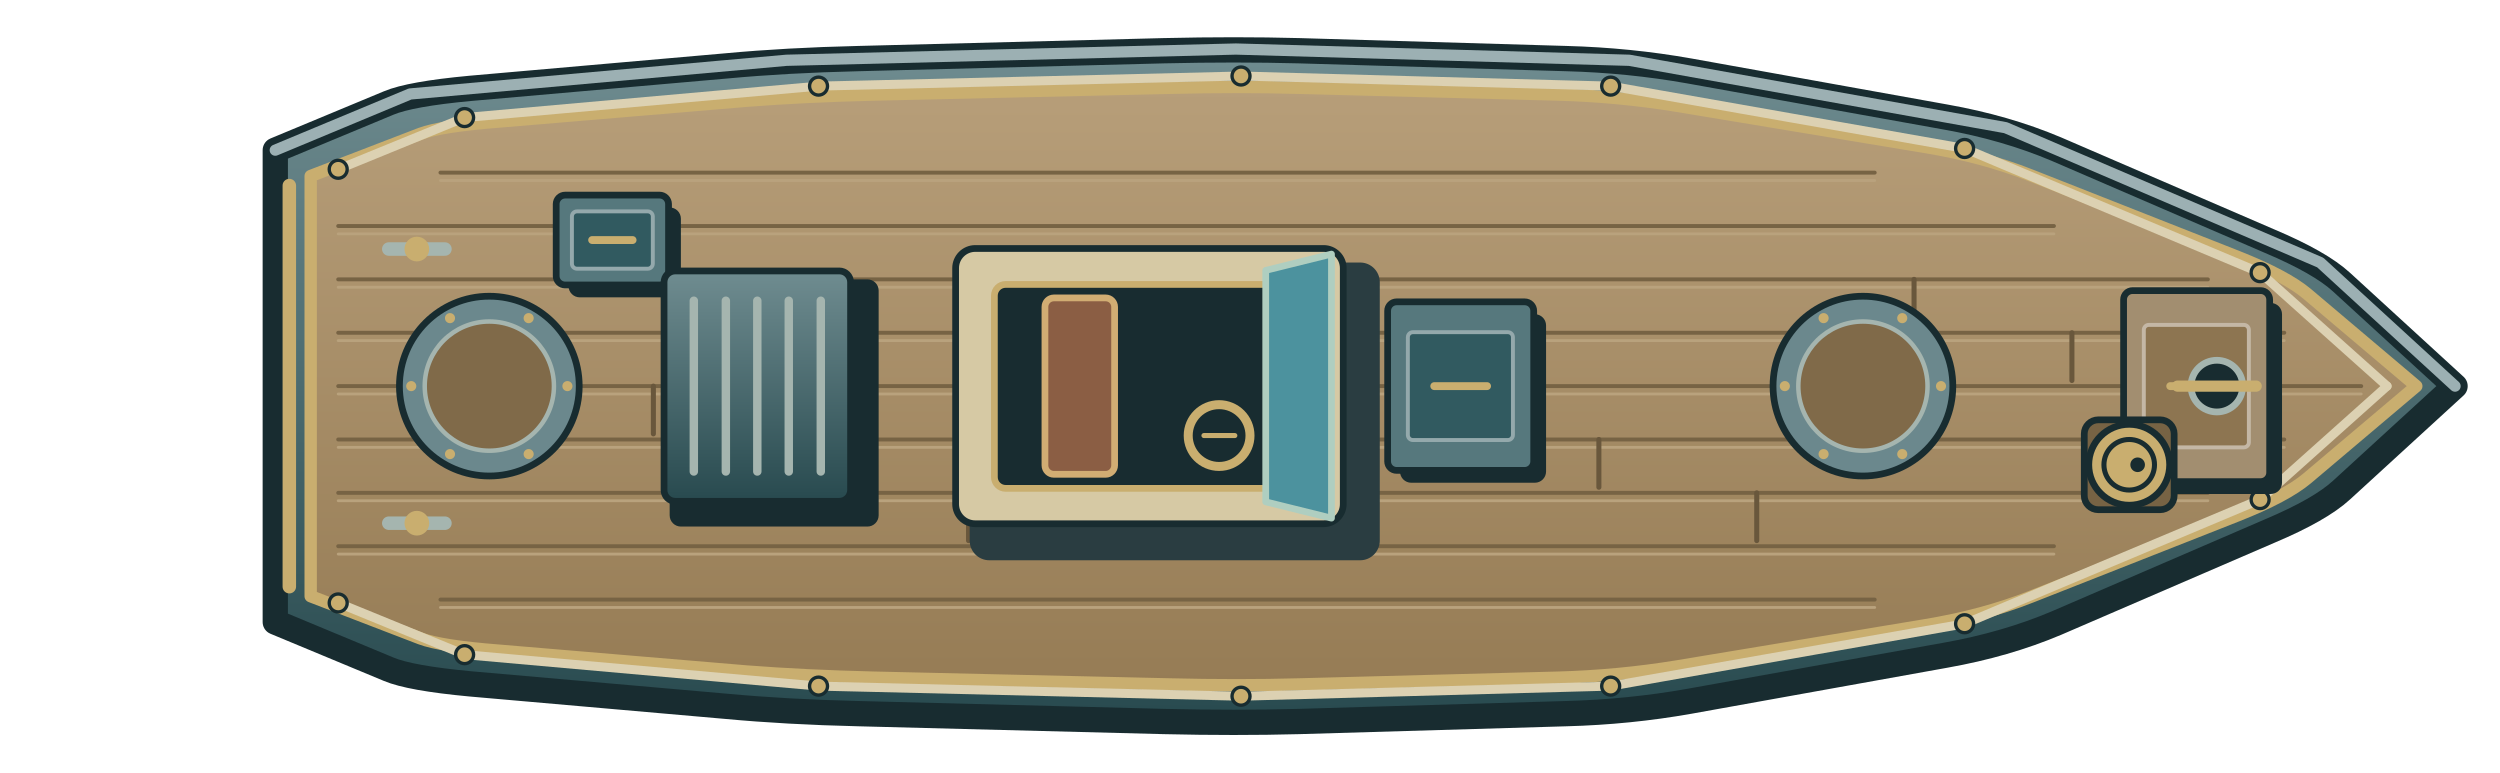
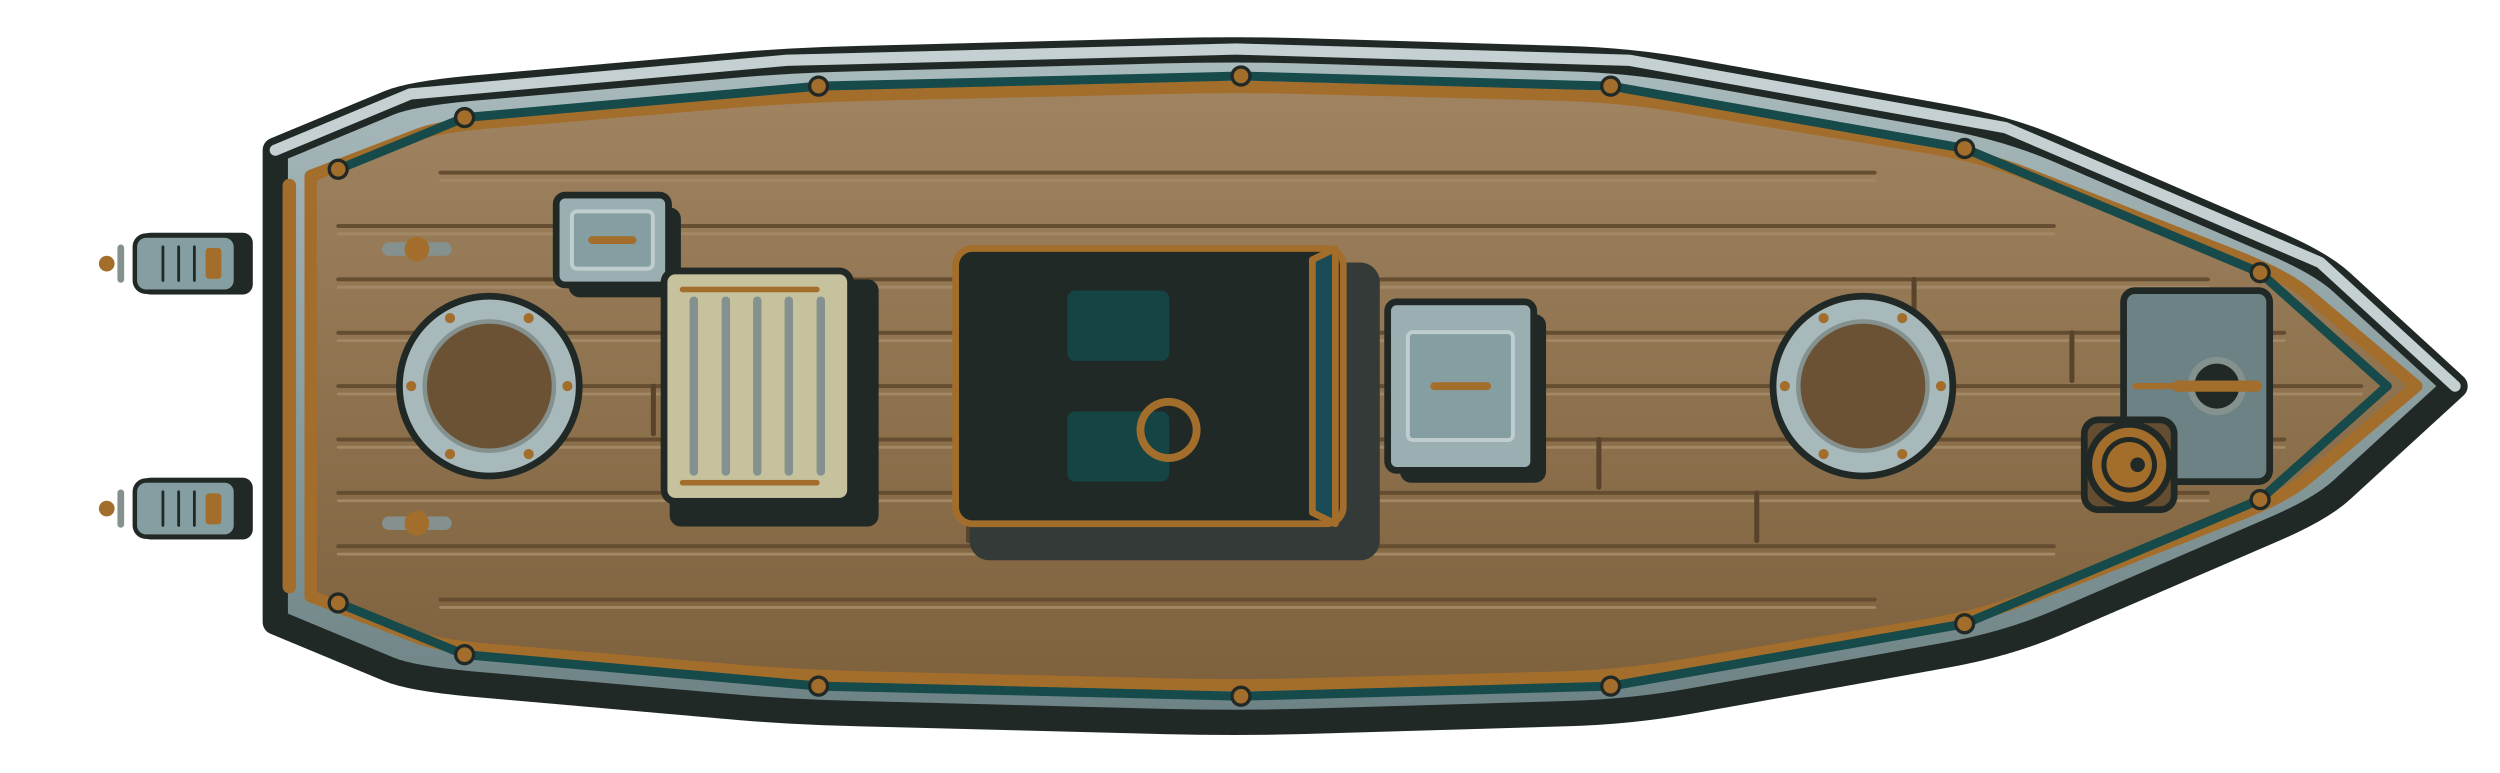
<svg xmlns="http://www.w3.org/2000/svg" width="641" height="198" viewBox="-2.35 -0.685 4.45 1.37">
  <defs>
    <linearGradient id="paint" x1="0" y1="0" x2="0" y2="1" gradientUnits="objectBoundingBox">
-       <stop stop-color="#6f8c90" />
-       <stop offset="1" stop-color="#284a4f" />
+       <stop stop-color="#aabbbd" />
+       <stop offset="1" stop-color="#6d8284" />
    </linearGradient>
  </defs>
  <defs>
    <linearGradient id="deck" x1="0" y1="0" x2="0" y2="1" gradientUnits="objectBoundingBox">
-       <stop stop-color="#b79e79" />
-       <stop offset="1" stop-color="#967c55" />
+       <stop stop-color="#a08461" />
+       <stop offset="1" stop-color="#7e613d" />
    </linearGradient>
  </defs>
-   <defs>
-     <linearGradient id="roof" x1="0" y1="0" x2="0" y2="1" gradientUnits="objectBoundingBox">
-       <stop stop-color="#ddd3b4" />
-       <stop offset="1" stop-color="#b4a98a" />
-     </linearGradient>
-   </defs>
-   <path d="M-1.86,-0.42 L-1.658,-0.504 Q-1.62,-0.52 -1.513,-0.53 L-1.057,-0.57 Q-0.95,-0.58 -0.822,-0.583 L-0.278,-0.597 Q-0.15,-0.6 -0.038,-0.597 L0.438,-0.583 Q0.55,-0.58 0.657,-0.561 L1.113,-0.479 Q1.22,-0.46 1.31,-0.422 L1.69,-0.258 Q1.78,-0.22 1.818,-0.185 L2.02,0 L1.818,0.185 Q1.78,0.22 1.69,0.258 L1.31,0.422 Q1.22,0.46 1.113,0.479 L0.657,0.561 Q0.55,0.58 0.438,0.583 L-0.038,0.597 Q-0.15,0.6 -0.278,0.597 L-0.822,0.583 Q-0.95,0.58 -1.057,0.57 L-1.513,0.53 Q-1.62,0.52 -1.658,0.504 L-1.86,0.42 Z" fill="url(#paint)" stroke="#182c30" stroke-width="0.045" stroke-linejoin="round" stroke-linecap="round" />
-   <path d="M-1.797,-0.374 L-1.602,-0.449 Q-1.565,-0.463 -1.461,-0.471 L-1.021,-0.508 Q-0.918,-0.516 -0.794,-0.519 L-0.269,-0.531 Q-0.145,-0.534 -0.037,-0.531 L0.423,-0.519 Q0.531,-0.516 0.635,-0.499 L1.075,-0.426 Q1.179,-0.409 1.265,-0.375 L1.633,-0.23 Q1.719,-0.196 1.757,-0.164 L1.951,0 L1.757,0.164 Q1.719,0.196 1.633,0.23 L1.265,0.375 Q1.179,0.409 1.075,0.426 L0.635,0.499 Q0.531,0.516 0.423,0.519 L-0.037,0.531 Q-0.145,0.534 -0.269,0.531 L-0.794,0.519 Q-0.918,0.516 -1.021,0.508 L-1.461,0.471 Q-1.565,0.463 -1.602,0.449 L-1.797,0.374 Z" fill="url(#deck)" stroke="#c9ae6f" stroke-width="0.022" stroke-linejoin="round" stroke-linecap="round" />
-   <path d="M-1.566,-0.38 L0.987,-0.38" fill="none" stroke="#776344" stroke-width="0.007" stroke-linejoin="round" stroke-linecap="round" />
-   <path d="M-1.566,-0.366 L0.987,-0.366" fill="none" stroke="#b9a27d" stroke-width="0.005" stroke-linejoin="round" stroke-linecap="round" />
-   <path d="M-1.748,-0.285 L1.306,-0.285" fill="none" stroke="#776344" stroke-width="0.007" stroke-linejoin="round" stroke-linecap="round" />
-   <path d="M-1.748,-0.271 L1.306,-0.271" fill="none" stroke="#b9a27d" stroke-width="0.005" stroke-linejoin="round" stroke-linecap="round" />
-   <path d="M-1.748,-0.19 L1.58,-0.19" fill="none" stroke="#776344" stroke-width="0.007" stroke-linejoin="round" stroke-linecap="round" />
-   <path d="M-1.748,-0.176 L1.58,-0.176" fill="none" stroke="#b9a27d" stroke-width="0.005" stroke-linejoin="round" stroke-linecap="round" />
-   <path d="M-1.748,-0.095 L1.716,-0.095" fill="none" stroke="#776344" stroke-width="0.007" stroke-linejoin="round" stroke-linecap="round" />
-   <path d="M-1.748,-0.081 L1.716,-0.081" fill="none" stroke="#b9a27d" stroke-width="0.005" stroke-linejoin="round" stroke-linecap="round" />
-   <path d="M-1.748,0 L1.853,0" fill="none" stroke="#776344" stroke-width="0.007" stroke-linejoin="round" stroke-linecap="round" />
-   <path d="M-1.748,0.014 L1.853,0.014" fill="none" stroke="#b9a27d" stroke-width="0.005" stroke-linejoin="round" stroke-linecap="round" />
-   <path d="M-1.748,0.095 L1.716,0.095" fill="none" stroke="#776344" stroke-width="0.007" stroke-linejoin="round" stroke-linecap="round" />
-   <path d="M-1.748,0.109 L1.716,0.109" fill="none" stroke="#b9a27d" stroke-width="0.005" stroke-linejoin="round" stroke-linecap="round" />
-   <path d="M-1.748,0.19 L1.58,0.19" fill="none" stroke="#776344" stroke-width="0.007" stroke-linejoin="round" stroke-linecap="round" />
-   <path d="M-1.748,0.204 L1.58,0.204" fill="none" stroke="#b9a27d" stroke-width="0.005" stroke-linejoin="round" stroke-linecap="round" />
-   <path d="M-1.748,0.285 L1.306,0.285" fill="none" stroke="#776344" stroke-width="0.007" stroke-linejoin="round" stroke-linecap="round" />
-   <path d="M-1.748,0.299 L1.306,0.299" fill="none" stroke="#b9a27d" stroke-width="0.005" stroke-linejoin="round" stroke-linecap="round" />
-   <path d="M-1.566,0.38 L0.987,0.38" fill="none" stroke="#776344" stroke-width="0.007" stroke-linejoin="round" stroke-linecap="round" />
-   <path d="M-1.566,0.394 L0.987,0.394" fill="none" stroke="#b9a27d" stroke-width="0.005" stroke-linejoin="round" stroke-linecap="round" />
-   <path d="M-1.468,-0.095 L-1.468,-0.01" fill="none" stroke="#69573c" stroke-width="0.009" stroke-linejoin="round" stroke-linecap="round" />
-   <path d="M-1.187,0 L-1.187,0.085" fill="none" stroke="#69573c" stroke-width="0.009" stroke-linejoin="round" stroke-linecap="round" />
-   <path d="M-0.907,0.095 L-0.907,0.18" fill="none" stroke="#69573c" stroke-width="0.009" stroke-linejoin="round" stroke-linecap="round" />
-   <path d="M-0.626,0.19 L-0.626,0.275" fill="none" stroke="#69573c" stroke-width="0.009" stroke-linejoin="round" stroke-linecap="round" />
-   <path d="M-0.346,-0.19 L-0.346,-0.105" fill="none" stroke="#69573c" stroke-width="0.009" stroke-linejoin="round" stroke-linecap="round" />
-   <path d="M-0.065,-0.095 L-0.065,-0.01" fill="none" stroke="#69573c" stroke-width="0.009" stroke-linejoin="round" stroke-linecap="round" />
-   <path d="M0.215,0 L0.215,0.085" fill="none" stroke="#69573c" stroke-width="0.009" stroke-linejoin="round" stroke-linecap="round" />
-   <path d="M0.496,0.095 L0.496,0.18" fill="none" stroke="#69573c" stroke-width="0.009" stroke-linejoin="round" stroke-linecap="round" />
-   <path d="M0.777,0.19 L0.777,0.275" fill="none" stroke="#69573c" stroke-width="0.009" stroke-linejoin="round" stroke-linecap="round" />
-   <path d="M1.057,-0.19 L1.057,-0.105" fill="none" stroke="#69573c" stroke-width="0.009" stroke-linejoin="round" stroke-linecap="round" />
-   <path d="M1.338,-0.095 L1.338,-0.01" fill="none" stroke="#69573c" stroke-width="0.009" stroke-linejoin="round" stroke-linecap="round" />
-   <path d="M-1.748,-0.386 L-1.523,-0.478 L-0.893,-0.534 L-0.141,-0.552 L0.517,-0.534 L1.147,-0.423 L1.673,-0.202 L1.899,0" fill="none" stroke="#dcd1b2" stroke-width="0.016" stroke-linejoin="round" stroke-linecap="round" />
-   <circle cx="-1.748" cy="-0.386" r="0.016" fill="#c9ae6f" stroke="#182c30" stroke-width="0.006" />
-   <circle cx="-1.523" cy="-0.478" r="0.016" fill="#c9ae6f" stroke="#182c30" stroke-width="0.006" />
-   <circle cx="-0.893" cy="-0.534" r="0.016" fill="#c9ae6f" stroke="#182c30" stroke-width="0.006" />
-   <circle cx="-0.141" cy="-0.552" r="0.016" fill="#c9ae6f" stroke="#182c30" stroke-width="0.006" />
-   <circle cx="0.517" cy="-0.534" r="0.016" fill="#c9ae6f" stroke="#182c30" stroke-width="0.006" />
-   <circle cx="1.147" cy="-0.423" r="0.016" fill="#c9ae6f" stroke="#182c30" stroke-width="0.006" />
-   <circle cx="1.673" cy="-0.202" r="0.016" fill="#c9ae6f" stroke="#182c30" stroke-width="0.006" />
-   <path d="M-1.748,0.386 L-1.523,0.478 L-0.893,0.534 L-0.141,0.552 L0.517,0.534 L1.147,0.423 L1.673,0.202 L1.899,0" fill="none" stroke="#dcd1b2" stroke-width="0.016" stroke-linejoin="round" stroke-linecap="round" />
-   <circle cx="-1.748" cy="0.386" r="0.016" fill="#c9ae6f" stroke="#182c30" stroke-width="0.006" />
-   <circle cx="-1.523" cy="0.478" r="0.016" fill="#c9ae6f" stroke="#182c30" stroke-width="0.006" />
-   <circle cx="-0.893" cy="0.534" r="0.016" fill="#c9ae6f" stroke="#182c30" stroke-width="0.006" />
-   <circle cx="-0.141" cy="0.552" r="0.016" fill="#c9ae6f" stroke="#182c30" stroke-width="0.006" />
-   <circle cx="0.517" cy="0.534" r="0.016" fill="#c9ae6f" stroke="#182c30" stroke-width="0.006" />
-   <circle cx="1.147" cy="0.423" r="0.016" fill="#c9ae6f" stroke="#182c30" stroke-width="0.006" />
-   <circle cx="1.673" cy="0.202" r="0.016" fill="#c9ae6f" stroke="#182c30" stroke-width="0.006" />
-   <path d="M-1.86,-0.42 L-1.62,-0.52 L-0.95,-0.58 L-0.15,-0.6 L0.55,-0.58 L1.22,-0.46 L1.78,-0.22 L2.02,0" fill="none" stroke="#9cb0b3" stroke-width="0.02" stroke-linejoin="round" stroke-linecap="round" />
-   <path d="M-1.835,-0.357 L-1.835,0.357" fill="none" stroke="#c9ae6f" stroke-width="0.024" stroke-linejoin="round" stroke-linecap="round" />
-   <rect x="1.452" y="-0.148" width="0.26" height="0.34" rx="0.02" fill="#182c30" />
-   <rect x="1.43" y="-0.17" width="0.26" height="0.34" rx="0.016" fill="#a28e70" stroke="#182c30" stroke-width="0.012" />
-   <rect x="1.466" y="-0.109" width="0.187" height="0.218" rx="0.009" fill="#8d7551" stroke="#c4b7a5" stroke-width="0.007" />
-   <path d="M1.513,0 L1.607,0" fill="none" stroke="#c9ae6f" stroke-width="0.014" stroke-linejoin="round" stroke-linecap="round" />
-   <rect x="1.36" y="0.06" width="0.16" height="0.16" rx="0.025" fill="#776344" stroke="#182c30" stroke-width="0.012" />
-   <circle cx="1.44" cy="0.14" r="0.072" fill="#c9ae6f" stroke="#182c30" stroke-width="0.012" />
-   <circle cx="1.44" cy="0.14" r="0.045" fill="none" stroke="#182c30" stroke-width="0.009" />
-   <circle cx="1.455" cy="0.14" r="0.013" fill="#182c30" />
-   <rect x="-1.338" y="-0.318" width="0.2" height="0.16" rx="0.02" fill="#182c30" />
-   <rect x="-1.36" y="-0.34" width="0.2" height="0.16" rx="0.016" fill="#56787d" stroke="#182c30" stroke-width="0.012" />
-   <rect x="-1.332" y="-0.311" width="0.144" height="0.102" rx="0.009" fill="#315a60" stroke="#94a9ac" stroke-width="0.007" />
-   <path d="M-1.296,-0.26 L-1.224,-0.26" fill="none" stroke="#c9ae6f" stroke-width="0.014" stroke-linejoin="round" stroke-linecap="round" />
-   <rect x="0.142" y="-0.128" width="0.26" height="0.3" rx="0.02" fill="#182c30" />
-   <rect x="0.12" y="-0.15" width="0.26" height="0.3" rx="0.016" fill="#56787d" stroke="#182c30" stroke-width="0.012" />
-   <rect x="0.156" y="-0.096" width="0.187" height="0.192" rx="0.009" fill="#315a60" stroke="#94a9ac" stroke-width="0.007" />
-   <path d="M0.203,0 L0.297,0" fill="none" stroke="#c9ae6f" stroke-width="0.014" stroke-linejoin="round" stroke-linecap="round" />
-   <rect x="-1.158" y="-0.19" width="0.372" height="0.44" rx="0.02" fill="#182c30" />
-   <rect x="-1.168" y="-0.205" width="0.332" height="0.41" rx="0.02" fill="url(#paint)" stroke="#182c30" stroke-width="0.012" />
-   <path d="M-1.115,-0.152 L-1.115,0.152" fill="none" stroke="#a5b5af" stroke-width="0.015" stroke-linejoin="round" stroke-linecap="round" />
-   <path d="M-1.058,-0.152 L-1.058,0.152" fill="none" stroke="#a5b5af" stroke-width="0.015" stroke-linejoin="round" stroke-linecap="round" />
-   <path d="M-1.002,-0.152 L-1.002,0.152" fill="none" stroke="#a5b5af" stroke-width="0.015" stroke-linejoin="round" stroke-linecap="round" />
-   <path d="M-0.946,-0.152 L-0.946,0.152" fill="none" stroke="#a5b5af" stroke-width="0.015" stroke-linejoin="round" stroke-linecap="round" />
-   <path d="M-0.889,-0.152 L-0.889,0.152" fill="none" stroke="#a5b5af" stroke-width="0.015" stroke-linejoin="round" stroke-linecap="round" />
-   <circle cx="0.966" cy="0" r="0.16" fill="#6b888d" stroke="#182c30" stroke-width="0.012" />
-   <circle cx="0.966" cy="0" r="0.115" fill="#806a49" stroke="#a5b5af" stroke-width="0.008" />
-   <circle cx="1.105" cy="0" r="0.009" fill="#c9ae6f" />
-   <circle cx="1.036" cy="0.121" r="0.009" fill="#c9ae6f" />
-   <circle cx="0.896" cy="0.121" r="0.009" fill="#c9ae6f" />
-   <circle cx="0.827" cy="0" r="0.009" fill="#c9ae6f" />
-   <circle cx="0.896" cy="-0.121" r="0.009" fill="#c9ae6f" />
-   <circle cx="1.036" cy="-0.121" r="0.009" fill="#c9ae6f" />
-   <circle cx="-1.479" cy="0" r="0.16" fill="#6b888d" stroke="#182c30" stroke-width="0.012" />
-   <circle cx="-1.479" cy="0" r="0.115" fill="#806a49" stroke="#a5b5af" stroke-width="0.008" />
-   <circle cx="-1.34" cy="0" r="0.009" fill="#c9ae6f" />
-   <circle cx="-1.409" cy="0.121" r="0.009" fill="#c9ae6f" />
-   <circle cx="-1.549" cy="0.121" r="0.009" fill="#c9ae6f" />
-   <circle cx="-1.618" cy="0" r="0.009" fill="#c9ae6f" />
-   <circle cx="-1.549" cy="-0.121" r="0.009" fill="#c9ae6f" />
-   <circle cx="-1.409" cy="-0.121" r="0.009" fill="#c9ae6f" />
-   <rect x="-0.624" y="-0.22" width="0.73" height="0.53" rx="0.035" fill="#2a3d41" />
-   <rect x="-0.649" y="-0.245" width="0.69" height="0.49" rx="0.035" fill="#d6c9a4" stroke="#182c30" stroke-width="0.012" />
-   <rect x="-0.58" y="-0.181" width="0.552" height="0.363" rx="0.02" fill="#182c30" stroke="#c9ae6f" stroke-width="0.012" />
-   <rect x="-0.49" y="-0.157" width="0.124" height="0.314" rx="0.016" fill="#8b5e44" stroke="#d1ad73" stroke-width="0.012" />
-   <path d="M-0.097,-0.206 L0.02,-0.235 L0.02,0.235 L-0.097,0.206 Z" fill="#4c929e" stroke="#afcec0" stroke-width="0.012" stroke-linejoin="round" stroke-linecap="round" />
-   <circle cx="-0.18" cy="0.088" r="0.055" fill="none" stroke="#c9ae6f" stroke-width="0.016" />
-   <path d="M-0.207,0.088 L-0.152,0.088" fill="none" stroke="#c9ae6f" stroke-width="0.009" stroke-linejoin="round" stroke-linecap="round" />
-   <path d="M-1.658,-0.244 L-1.558,-0.244" fill="none" stroke="#a5b5af" stroke-width="0.024" stroke-linejoin="round" stroke-linecap="round" />
-   <circle cx="-1.608" cy="-0.244" r="0.022" fill="#c9ae6f" />
-   <path d="M-1.658,0.244 L-1.558,0.244" fill="none" stroke="#a5b5af" stroke-width="0.024" stroke-linejoin="round" stroke-linecap="round" />
-   <circle cx="-1.608" cy="0.244" r="0.022" fill="#c9ae6f" />
-   <circle cx="1.596" cy="0" r="0.046" fill="#182c30" stroke="#a5b5af" stroke-width="0.012" />
-   <path d="M1.526,0 L1.666,0" fill="none" stroke="#c9ae6f" stroke-width="0.02" stroke-linejoin="round" stroke-linecap="round" />
+   <path d="M-1.86,-0.42 L-1.658,-0.504 Q-1.62,-0.52 -1.513,-0.53 L-1.057,-0.57 Q-0.95,-0.58 -0.822,-0.583 L-0.278,-0.597 Q-0.15,-0.6 -0.038,-0.597 L0.438,-0.583 Q0.55,-0.58 0.657,-0.561 L1.113,-0.479 Q1.22,-0.46 1.31,-0.422 L1.69,-0.258 Q1.78,-0.22 1.818,-0.185 L2.02,0 L1.818,0.185 Q1.78,0.22 1.69,0.258 L1.31,0.422 Q1.22,0.46 1.113,0.479 L0.657,0.561 Q0.55,0.58 0.438,0.583 L-0.038,0.597 Q-0.15,0.6 -0.278,0.597 L-0.822,0.583 Q-0.95,0.58 -1.057,0.57 L-1.513,0.53 Q-1.62,0.52 -1.658,0.504 L-1.86,0.42 Z" fill="url(#paint)" stroke="#212926" stroke-width="0.045" stroke-linejoin="round" stroke-linecap="round" />
+   <path d="M-1.797,-0.374 L-1.602,-0.449 Q-1.565,-0.463 -1.461,-0.471 L-1.021,-0.508 Q-0.918,-0.516 -0.794,-0.519 L-0.269,-0.531 Q-0.145,-0.534 -0.037,-0.531 L0.423,-0.519 Q0.531,-0.516 0.635,-0.499 L1.075,-0.426 Q1.179,-0.409 1.265,-0.375 L1.633,-0.23 Q1.719,-0.196 1.757,-0.164 L1.951,0 L1.757,0.164 Q1.719,0.196 1.633,0.23 L1.265,0.375 Q1.179,0.409 1.075,0.426 L0.635,0.499 Q0.531,0.516 0.423,0.519 L-0.037,0.531 Q-0.145,0.534 -0.269,0.531 L-0.794,0.519 Q-0.918,0.516 -1.021,0.508 L-1.461,0.471 Q-1.565,0.463 -1.602,0.449 L-1.797,0.374 Z" fill="url(#deck)" stroke="#a36e2b" stroke-width="0.022" stroke-linejoin="round" stroke-linecap="round" />
+   <path d="M-1.566,-0.38 L0.987,-0.38" fill="none" stroke="#644d30" stroke-width="0.007" stroke-linejoin="round" stroke-linecap="round" />
+   <path d="M-1.566,-0.366 L0.987,-0.366" fill="none" stroke="#a38866" stroke-width="0.005" stroke-linejoin="round" stroke-linecap="round" />
+   <path d="M-1.748,-0.285 L1.306,-0.285" fill="none" stroke="#644d30" stroke-width="0.007" stroke-linejoin="round" stroke-linecap="round" />
+   <path d="M-1.748,-0.271 L1.306,-0.271" fill="none" stroke="#a38866" stroke-width="0.005" stroke-linejoin="round" stroke-linecap="round" />
+   <path d="M-1.748,-0.19 L1.58,-0.19" fill="none" stroke="#644d30" stroke-width="0.007" stroke-linejoin="round" stroke-linecap="round" />
+   <path d="M-1.748,-0.176 L1.58,-0.176" fill="none" stroke="#a38866" stroke-width="0.005" stroke-linejoin="round" stroke-linecap="round" />
+   <path d="M-1.748,-0.095 L1.716,-0.095" fill="none" stroke="#644d30" stroke-width="0.007" stroke-linejoin="round" stroke-linecap="round" />
+   <path d="M-1.748,-0.081 L1.716,-0.081" fill="none" stroke="#a38866" stroke-width="0.005" stroke-linejoin="round" stroke-linecap="round" />
+   <path d="M-1.748,0 L1.853,0" fill="none" stroke="#644d30" stroke-width="0.007" stroke-linejoin="round" stroke-linecap="round" />
+   <path d="M-1.748,0.014 L1.853,0.014" fill="none" stroke="#a38866" stroke-width="0.005" stroke-linejoin="round" stroke-linecap="round" />
+   <path d="M-1.748,0.095 L1.716,0.095" fill="none" stroke="#644d30" stroke-width="0.007" stroke-linejoin="round" stroke-linecap="round" />
+   <path d="M-1.748,0.109 L1.716,0.109" fill="none" stroke="#a38866" stroke-width="0.005" stroke-linejoin="round" stroke-linecap="round" />
+   <path d="M-1.748,0.19 L1.58,0.19" fill="none" stroke="#644d30" stroke-width="0.007" stroke-linejoin="round" stroke-linecap="round" />
+   <path d="M-1.748,0.204 L1.58,0.204" fill="none" stroke="#a38866" stroke-width="0.005" stroke-linejoin="round" stroke-linecap="round" />
+   <path d="M-1.748,0.285 L1.306,0.285" fill="none" stroke="#644d30" stroke-width="0.007" stroke-linejoin="round" stroke-linecap="round" />
+   <path d="M-1.748,0.299 L1.306,0.299" fill="none" stroke="#a38866" stroke-width="0.005" stroke-linejoin="round" stroke-linecap="round" />
+   <path d="M-1.566,0.38 L0.987,0.38" fill="none" stroke="#644d30" stroke-width="0.007" stroke-linejoin="round" stroke-linecap="round" />
+   <path d="M-1.566,0.394 L0.987,0.394" fill="none" stroke="#a38866" stroke-width="0.005" stroke-linejoin="round" stroke-linecap="round" />
+   <path d="M-1.468,-0.095 L-1.468,-0.01" fill="none" stroke="#59442b" stroke-width="0.009" stroke-linejoin="round" stroke-linecap="round" />
+   <path d="M-1.187,0 L-1.187,0.085" fill="none" stroke="#59442b" stroke-width="0.009" stroke-linejoin="round" stroke-linecap="round" />
+   <path d="M-0.907,0.095 L-0.907,0.18" fill="none" stroke="#59442b" stroke-width="0.009" stroke-linejoin="round" stroke-linecap="round" />
+   <path d="M-0.626,0.19 L-0.626,0.275" fill="none" stroke="#59442b" stroke-width="0.009" stroke-linejoin="round" stroke-linecap="round" />
+   <path d="M-0.346,-0.19 L-0.346,-0.105" fill="none" stroke="#59442b" stroke-width="0.009" stroke-linejoin="round" stroke-linecap="round" />
+   <path d="M-0.065,-0.095 L-0.065,-0.01" fill="none" stroke="#59442b" stroke-width="0.009" stroke-linejoin="round" stroke-linecap="round" />
+   <path d="M0.215,0 L0.215,0.085" fill="none" stroke="#59442b" stroke-width="0.009" stroke-linejoin="round" stroke-linecap="round" />
+   <path d="M0.496,0.095 L0.496,0.18" fill="none" stroke="#59442b" stroke-width="0.009" stroke-linejoin="round" stroke-linecap="round" />
+   <path d="M0.777,0.19 L0.777,0.275" fill="none" stroke="#59442b" stroke-width="0.009" stroke-linejoin="round" stroke-linecap="round" />
+   <path d="M1.057,-0.19 L1.057,-0.105" fill="none" stroke="#59442b" stroke-width="0.009" stroke-linejoin="round" stroke-linecap="round" />
+   <path d="M1.338,-0.095 L1.338,-0.01" fill="none" stroke="#59442b" stroke-width="0.009" stroke-linejoin="round" stroke-linecap="round" />
+   <path d="M-1.748,-0.386 L-1.523,-0.478 L-0.893,-0.534 L-0.141,-0.552 L0.517,-0.534 L1.147,-0.423 L1.673,-0.202 L1.899,0" fill="none" stroke="#174a4a" stroke-width="0.016" stroke-linejoin="round" stroke-linecap="round" />
+   <circle cx="-1.748" cy="-0.386" r="0.016" fill="#a36e2b" stroke="#212926" stroke-width="0.006" />
+   <circle cx="-1.523" cy="-0.478" r="0.016" fill="#a36e2b" stroke="#212926" stroke-width="0.006" />
+   <circle cx="-0.893" cy="-0.534" r="0.016" fill="#a36e2b" stroke="#212926" stroke-width="0.006" />
+   <circle cx="-0.141" cy="-0.552" r="0.016" fill="#a36e2b" stroke="#212926" stroke-width="0.006" />
+   <circle cx="0.517" cy="-0.534" r="0.016" fill="#a36e2b" stroke="#212926" stroke-width="0.006" />
+   <circle cx="1.147" cy="-0.423" r="0.016" fill="#a36e2b" stroke="#212926" stroke-width="0.006" />
+   <circle cx="1.673" cy="-0.202" r="0.016" fill="#a36e2b" stroke="#212926" stroke-width="0.006" />
+   <path d="M-1.748,0.386 L-1.523,0.478 L-0.893,0.534 L-0.141,0.552 L0.517,0.534 L1.147,0.423 L1.673,0.202 L1.899,0" fill="none" stroke="#174a4a" stroke-width="0.016" stroke-linejoin="round" stroke-linecap="round" />
+   <circle cx="-1.748" cy="0.386" r="0.016" fill="#a36e2b" stroke="#212926" stroke-width="0.006" />
+   <circle cx="-1.523" cy="0.478" r="0.016" fill="#a36e2b" stroke="#212926" stroke-width="0.006" />
+   <circle cx="-0.893" cy="0.534" r="0.016" fill="#a36e2b" stroke="#212926" stroke-width="0.006" />
+   <circle cx="-0.141" cy="0.552" r="0.016" fill="#a36e2b" stroke="#212926" stroke-width="0.006" />
+   <circle cx="0.517" cy="0.534" r="0.016" fill="#a36e2b" stroke="#212926" stroke-width="0.006" />
+   <circle cx="1.147" cy="0.423" r="0.016" fill="#a36e2b" stroke="#212926" stroke-width="0.006" />
+   <circle cx="1.673" cy="0.202" r="0.016" fill="#a36e2b" stroke="#212926" stroke-width="0.006" />
+   <path d="M-1.86,-0.42 L-1.62,-0.52 L-0.95,-0.58 L-0.15,-0.6 L0.55,-0.58 L1.22,-0.46 L1.78,-0.22 L2.02,0" fill="none" stroke="#c4d0d2" stroke-width="0.02" stroke-linejoin="round" stroke-linecap="round" />
+   <path d="M-1.835,-0.357 L-1.835,0.357" fill="none" stroke="#a36e2b" stroke-width="0.024" stroke-linejoin="round" stroke-linecap="round" />
+   <rect x="1.43" y="-0.17" width="0.26" height="0.34" rx="0.02" fill="#6d8284" stroke="#212926" stroke-width="0.012" />
+   <path d="M1.451,0 L1.669,0" fill="none" stroke="#a36e2b" stroke-width="0.011" stroke-linejoin="round" stroke-linecap="round" />
+   <rect x="1.36" y="0.06" width="0.16" height="0.16" rx="0.025" fill="#644d30" stroke="#212926" stroke-width="0.012" />
+   <circle cx="1.44" cy="0.14" r="0.072" fill="#a36e2b" stroke="#212926" stroke-width="0.012" />
+   <circle cx="1.44" cy="0.14" r="0.045" fill="none" stroke="#212926" stroke-width="0.009" />
+   <circle cx="1.455" cy="0.14" r="0.013" fill="#212926" />
+   <rect x="-1.338" y="-0.318" width="0.2" height="0.16" rx="0.02" fill="#212926" />
+   <rect x="-1.36" y="-0.34" width="0.2" height="0.16" rx="0.016" fill="#9bafb2" stroke="#212926" stroke-width="0.012" />
+   <rect x="-1.332" y="-0.311" width="0.144" height="0.102" rx="0.009" fill="#859ea1" stroke="#c0cdce" stroke-width="0.007" />
+   <path d="M-1.296,-0.26 L-1.224,-0.26" fill="none" stroke="#a36e2b" stroke-width="0.014" stroke-linejoin="round" stroke-linecap="round" />
+   <rect x="0.142" y="-0.128" width="0.26" height="0.3" rx="0.02" fill="#212926" />
+   <rect x="0.12" y="-0.15" width="0.26" height="0.3" rx="0.016" fill="#9bafb2" stroke="#212926" stroke-width="0.012" />
+   <rect x="0.156" y="-0.096" width="0.187" height="0.192" rx="0.009" fill="#859ea1" stroke="#c0cdce" stroke-width="0.007" />
+   <path d="M0.203,0 L0.297,0" fill="none" stroke="#a36e2b" stroke-width="0.014" stroke-linejoin="round" stroke-linecap="round" />
+   <rect x="-1.158" y="-0.19" width="0.372" height="0.44" rx="0.02" fill="#212926" />
+   <rect x="-1.168" y="-0.205" width="0.332" height="0.41" rx="0.02" fill="#c7c29e" stroke="#212926" stroke-width="0.012" />
+   <path d="M-1.115,-0.152 L-1.115,0.152" fill="none" stroke="#85918f" stroke-width="0.015" stroke-linejoin="round" stroke-linecap="round" />
+   <path d="M-1.058,-0.152 L-1.058,0.152" fill="none" stroke="#85918f" stroke-width="0.015" stroke-linejoin="round" stroke-linecap="round" />
+   <path d="M-1.002,-0.152 L-1.002,0.152" fill="none" stroke="#85918f" stroke-width="0.015" stroke-linejoin="round" stroke-linecap="round" />
+   <path d="M-0.946,-0.152 L-0.946,0.152" fill="none" stroke="#85918f" stroke-width="0.015" stroke-linejoin="round" stroke-linecap="round" />
+   <path d="M-0.889,-0.152 L-0.889,0.152" fill="none" stroke="#85918f" stroke-width="0.015" stroke-linejoin="round" stroke-linecap="round" />
+   <path d="M-1.135,-0.172 L-0.896,-0.172" fill="none" stroke="#a36e2b" stroke-width="0.01" stroke-linejoin="round" stroke-linecap="round" />
+   <path d="M-1.135,0.172 L-0.896,0.172" fill="none" stroke="#a36e2b" stroke-width="0.01" stroke-linejoin="round" stroke-linecap="round" />
+   <rect x="-2.1" y="-0.273" width="0.2" height="0.11" rx="0.018" fill="#212926" />
+   <rect x="-2.11" y="-0.268" width="0.18" height="0.1" rx="0.02" fill="#859ea1" stroke="#212926" stroke-width="0.008" />
+   <path d="M-2.06,-0.248 L-2.06,-0.188" fill="none" stroke="#212926" stroke-width="0.005" stroke-linejoin="round" stroke-linecap="round" />
+   <path d="M-2.032,-0.248 L-2.032,-0.188" fill="none" stroke="#212926" stroke-width="0.005" stroke-linejoin="round" stroke-linecap="round" />
+   <path d="M-2.004,-0.248 L-2.004,-0.188" fill="none" stroke="#212926" stroke-width="0.005" stroke-linejoin="round" stroke-linecap="round" />
+   <rect x="-1.984" y="-0.246" width="0.028" height="0.055" rx="0.006" fill="#a36e2b" />
+   <path d="M-2.135,-0.246 L-2.135,-0.19" fill="none" stroke="#85918f" stroke-width="0.012" stroke-linejoin="round" stroke-linecap="round" />
+   <circle cx="-2.16" cy="-0.218" r="0.014" fill="#a36e2b" />
+   <rect x="-2.1" y="0.163" width="0.2" height="0.11" rx="0.018" fill="#212926" />
+   <rect x="-2.11" y="0.168" width="0.18" height="0.1" rx="0.02" fill="#859ea1" stroke="#212926" stroke-width="0.008" />
+   <path d="M-2.06,0.188 L-2.06,0.248" fill="none" stroke="#212926" stroke-width="0.005" stroke-linejoin="round" stroke-linecap="round" />
+   <path d="M-2.032,0.188 L-2.032,0.248" fill="none" stroke="#212926" stroke-width="0.005" stroke-linejoin="round" stroke-linecap="round" />
+   <path d="M-2.004,0.188 L-2.004,0.248" fill="none" stroke="#212926" stroke-width="0.005" stroke-linejoin="round" stroke-linecap="round" />
+   <rect x="-1.984" y="0.191" width="0.028" height="0.055" rx="0.006" fill="#a36e2b" />
+   <path d="M-2.135,0.19 L-2.135,0.246" fill="none" stroke="#85918f" stroke-width="0.012" stroke-linejoin="round" stroke-linecap="round" />
+   <circle cx="-2.16" cy="0.218" r="0.014" fill="#a36e2b" />
+   <circle cx="0.966" cy="0" r="0.16" fill="#a7b9bb" stroke="#212926" stroke-width="0.012" />
+   <circle cx="0.966" cy="0" r="0.115" fill="#6b5234" stroke="#85918f" stroke-width="0.008" />
+   <circle cx="1.105" cy="0" r="0.009" fill="#a36e2b" />
+   <circle cx="1.036" cy="0.121" r="0.009" fill="#a36e2b" />
+   <circle cx="0.896" cy="0.121" r="0.009" fill="#a36e2b" />
+   <circle cx="0.827" cy="0" r="0.009" fill="#a36e2b" />
+   <circle cx="0.896" cy="-0.121" r="0.009" fill="#a36e2b" />
+   <circle cx="1.036" cy="-0.121" r="0.009" fill="#a36e2b" />
+   <circle cx="-1.479" cy="0" r="0.16" fill="#a7b9bb" stroke="#212926" stroke-width="0.012" />
+   <circle cx="-1.479" cy="0" r="0.115" fill="#6b5234" stroke="#85918f" stroke-width="0.008" />
+   <circle cx="-1.34" cy="0" r="0.009" fill="#a36e2b" />
+   <circle cx="-1.409" cy="0.121" r="0.009" fill="#a36e2b" />
+   <circle cx="-1.549" cy="0.121" r="0.009" fill="#a36e2b" />
+   <circle cx="-1.618" cy="0" r="0.009" fill="#a36e2b" />
+   <circle cx="-1.549" cy="-0.121" r="0.009" fill="#a36e2b" />
+   <circle cx="-1.409" cy="-0.121" r="0.009" fill="#a36e2b" />
+   <rect x="-0.624" y="-0.22" width="0.73" height="0.53" rx="0.035" fill="#333a37" />
+   <rect x="-0.649" y="-0.245" width="0.69" height="0.49" rx="0.03" fill="#212926" stroke="#a36e2b" stroke-width="0.012" />
+   <rect x="-0.456" y="-0.176" width="0.193" height="0.137" rx="0.02" fill="#154444" stroke="#212926" stroke-width="0.012" />
+   <rect x="-0.456" y="0.039" width="0.193" height="0.137" rx="0.02" fill="#154444" stroke="#212926" stroke-width="0.012" />
+   <path d="M-0.014,-0.225 L0.027,-0.245 L0.027,0.245 L-0.014,0.225 Z" fill="#1a4c57" stroke="#a36e2b" stroke-width="0.012" stroke-linejoin="round" stroke-linecap="round" />
+   <circle cx="-0.27" cy="0.078" r="0.05" fill="none" stroke="#a36e2b" stroke-width="0.014" />
+   <path d="M-1.658,-0.244 L-1.558,-0.244" fill="none" stroke="#85918f" stroke-width="0.024" stroke-linejoin="round" stroke-linecap="round" />
+   <circle cx="-1.608" cy="-0.244" r="0.022" fill="#a36e2b" />
+   <path d="M-1.658,0.244 L-1.558,0.244" fill="none" stroke="#85918f" stroke-width="0.024" stroke-linejoin="round" stroke-linecap="round" />
+   <circle cx="-1.608" cy="0.244" r="0.022" fill="#a36e2b" />
+   <circle cx="1.596" cy="0" r="0.046" fill="#212926" stroke="#85918f" stroke-width="0.012" />
+   <path d="M1.526,0 L1.666,0" fill="none" stroke="#a36e2b" stroke-width="0.02" stroke-linejoin="round" stroke-linecap="round" />
</svg>
